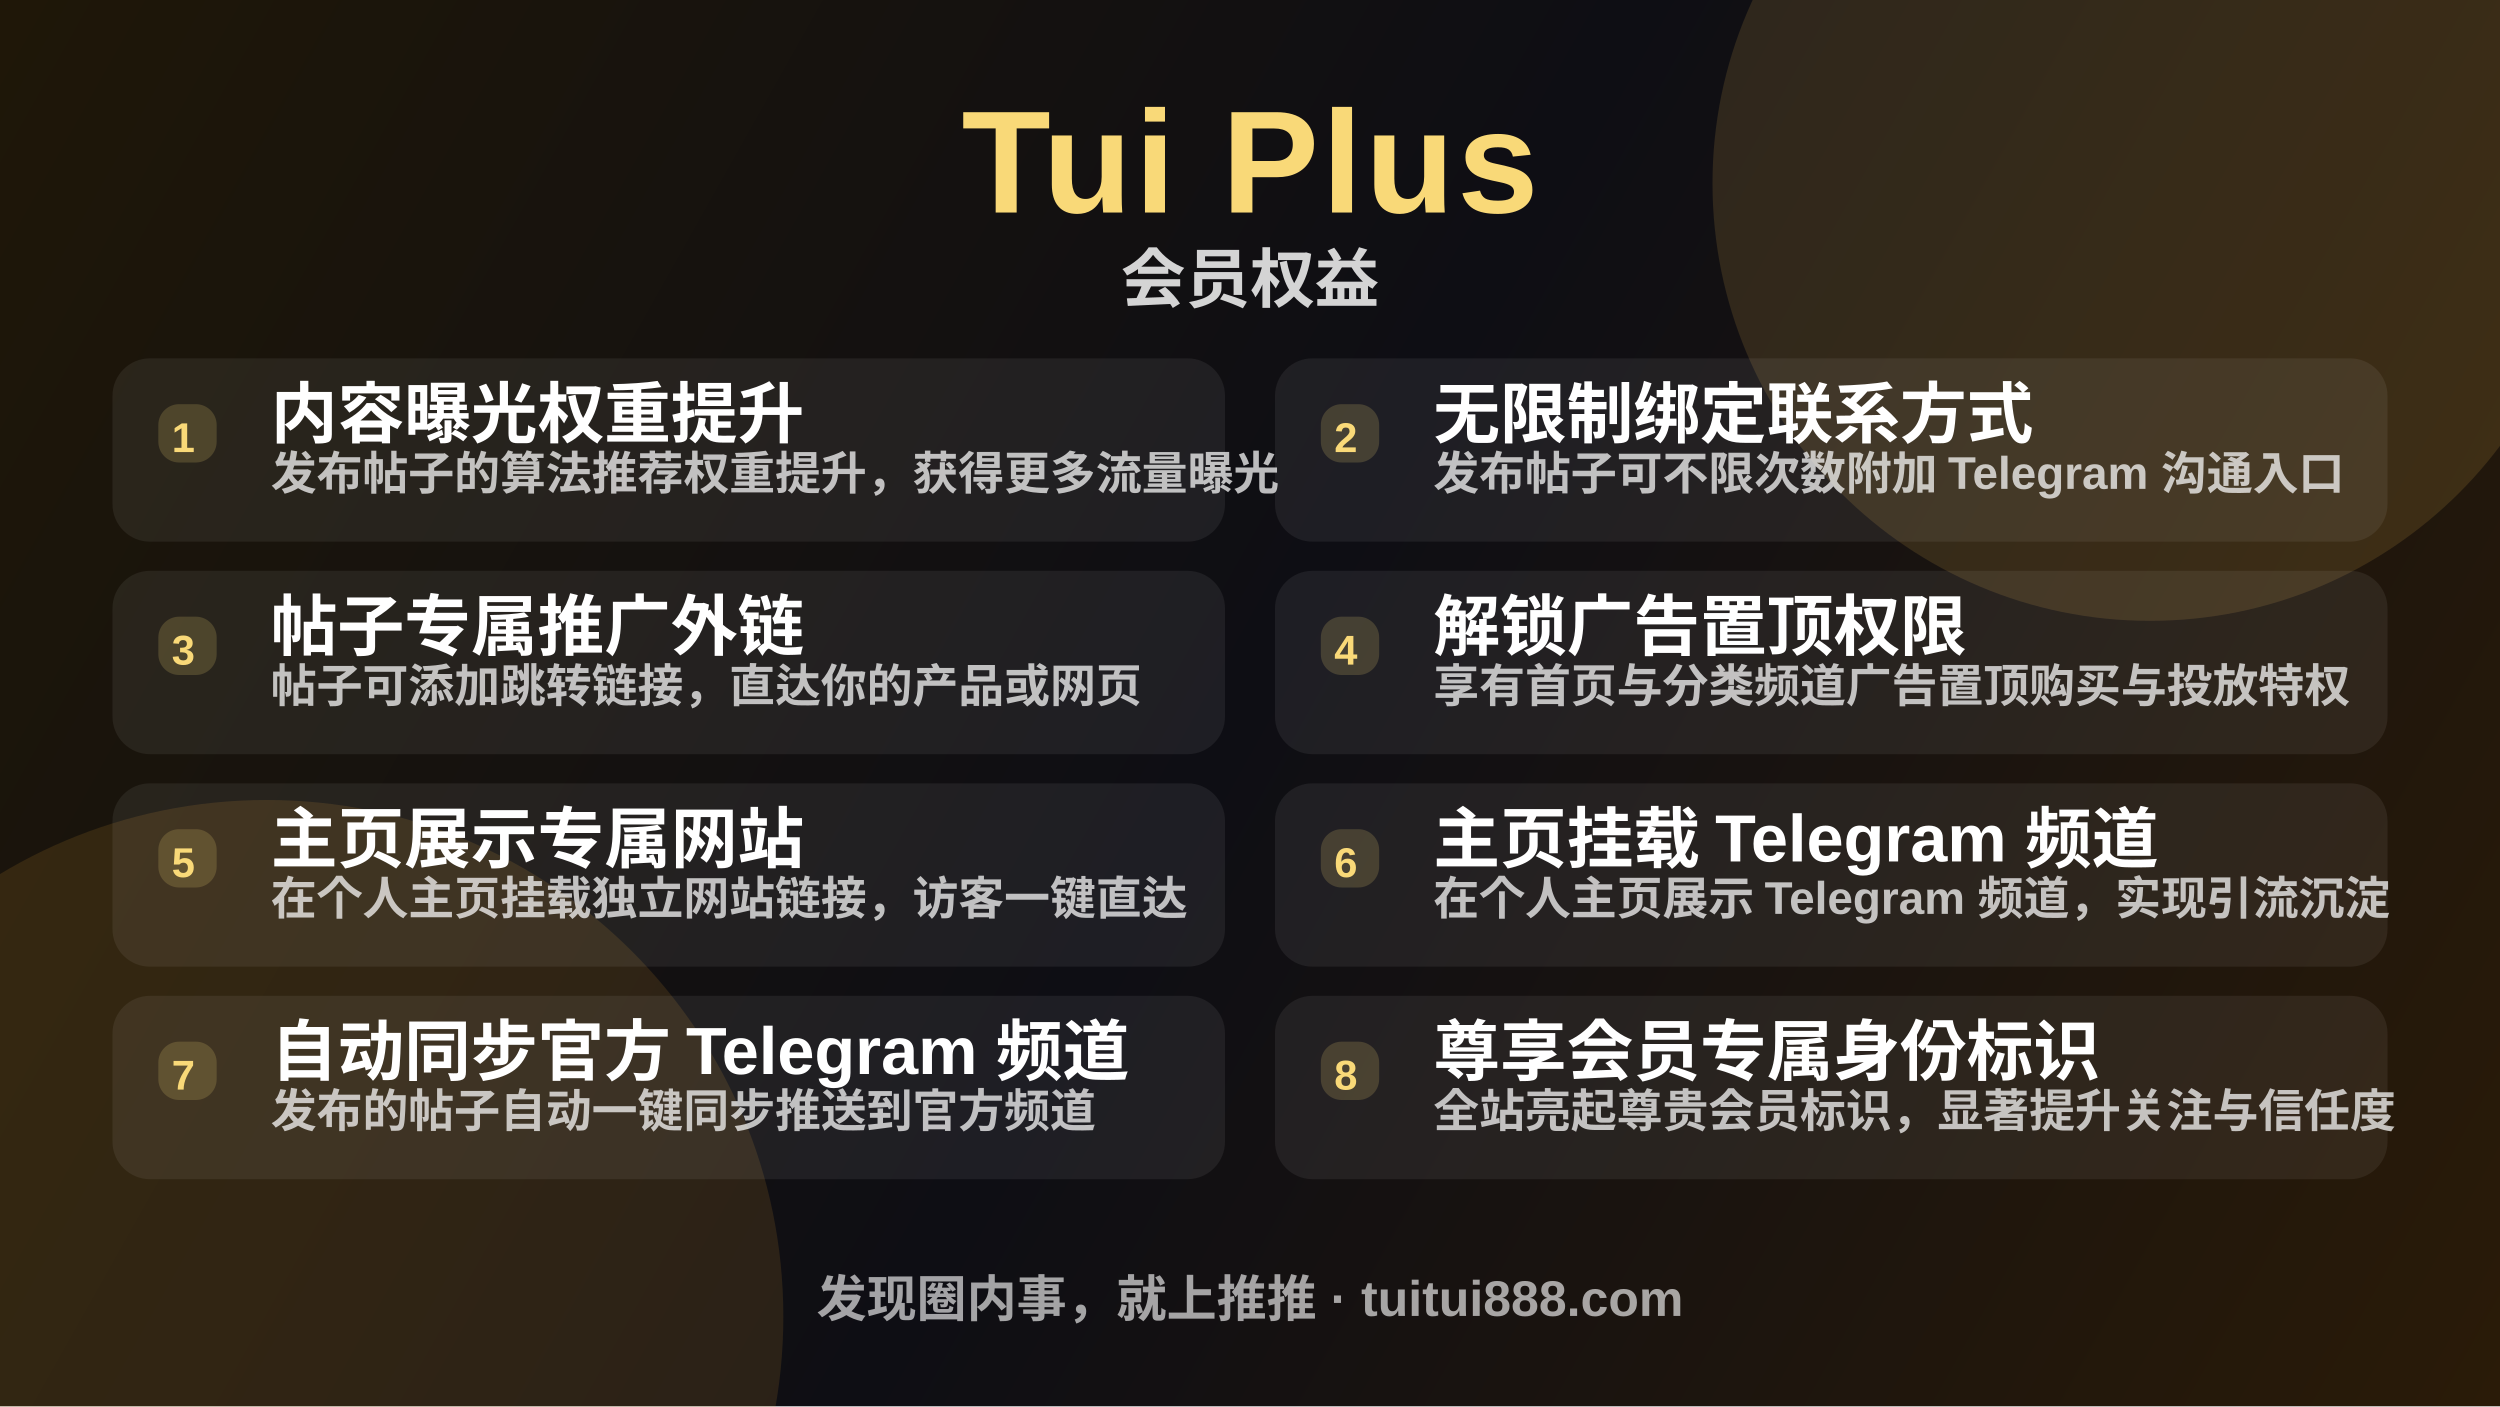
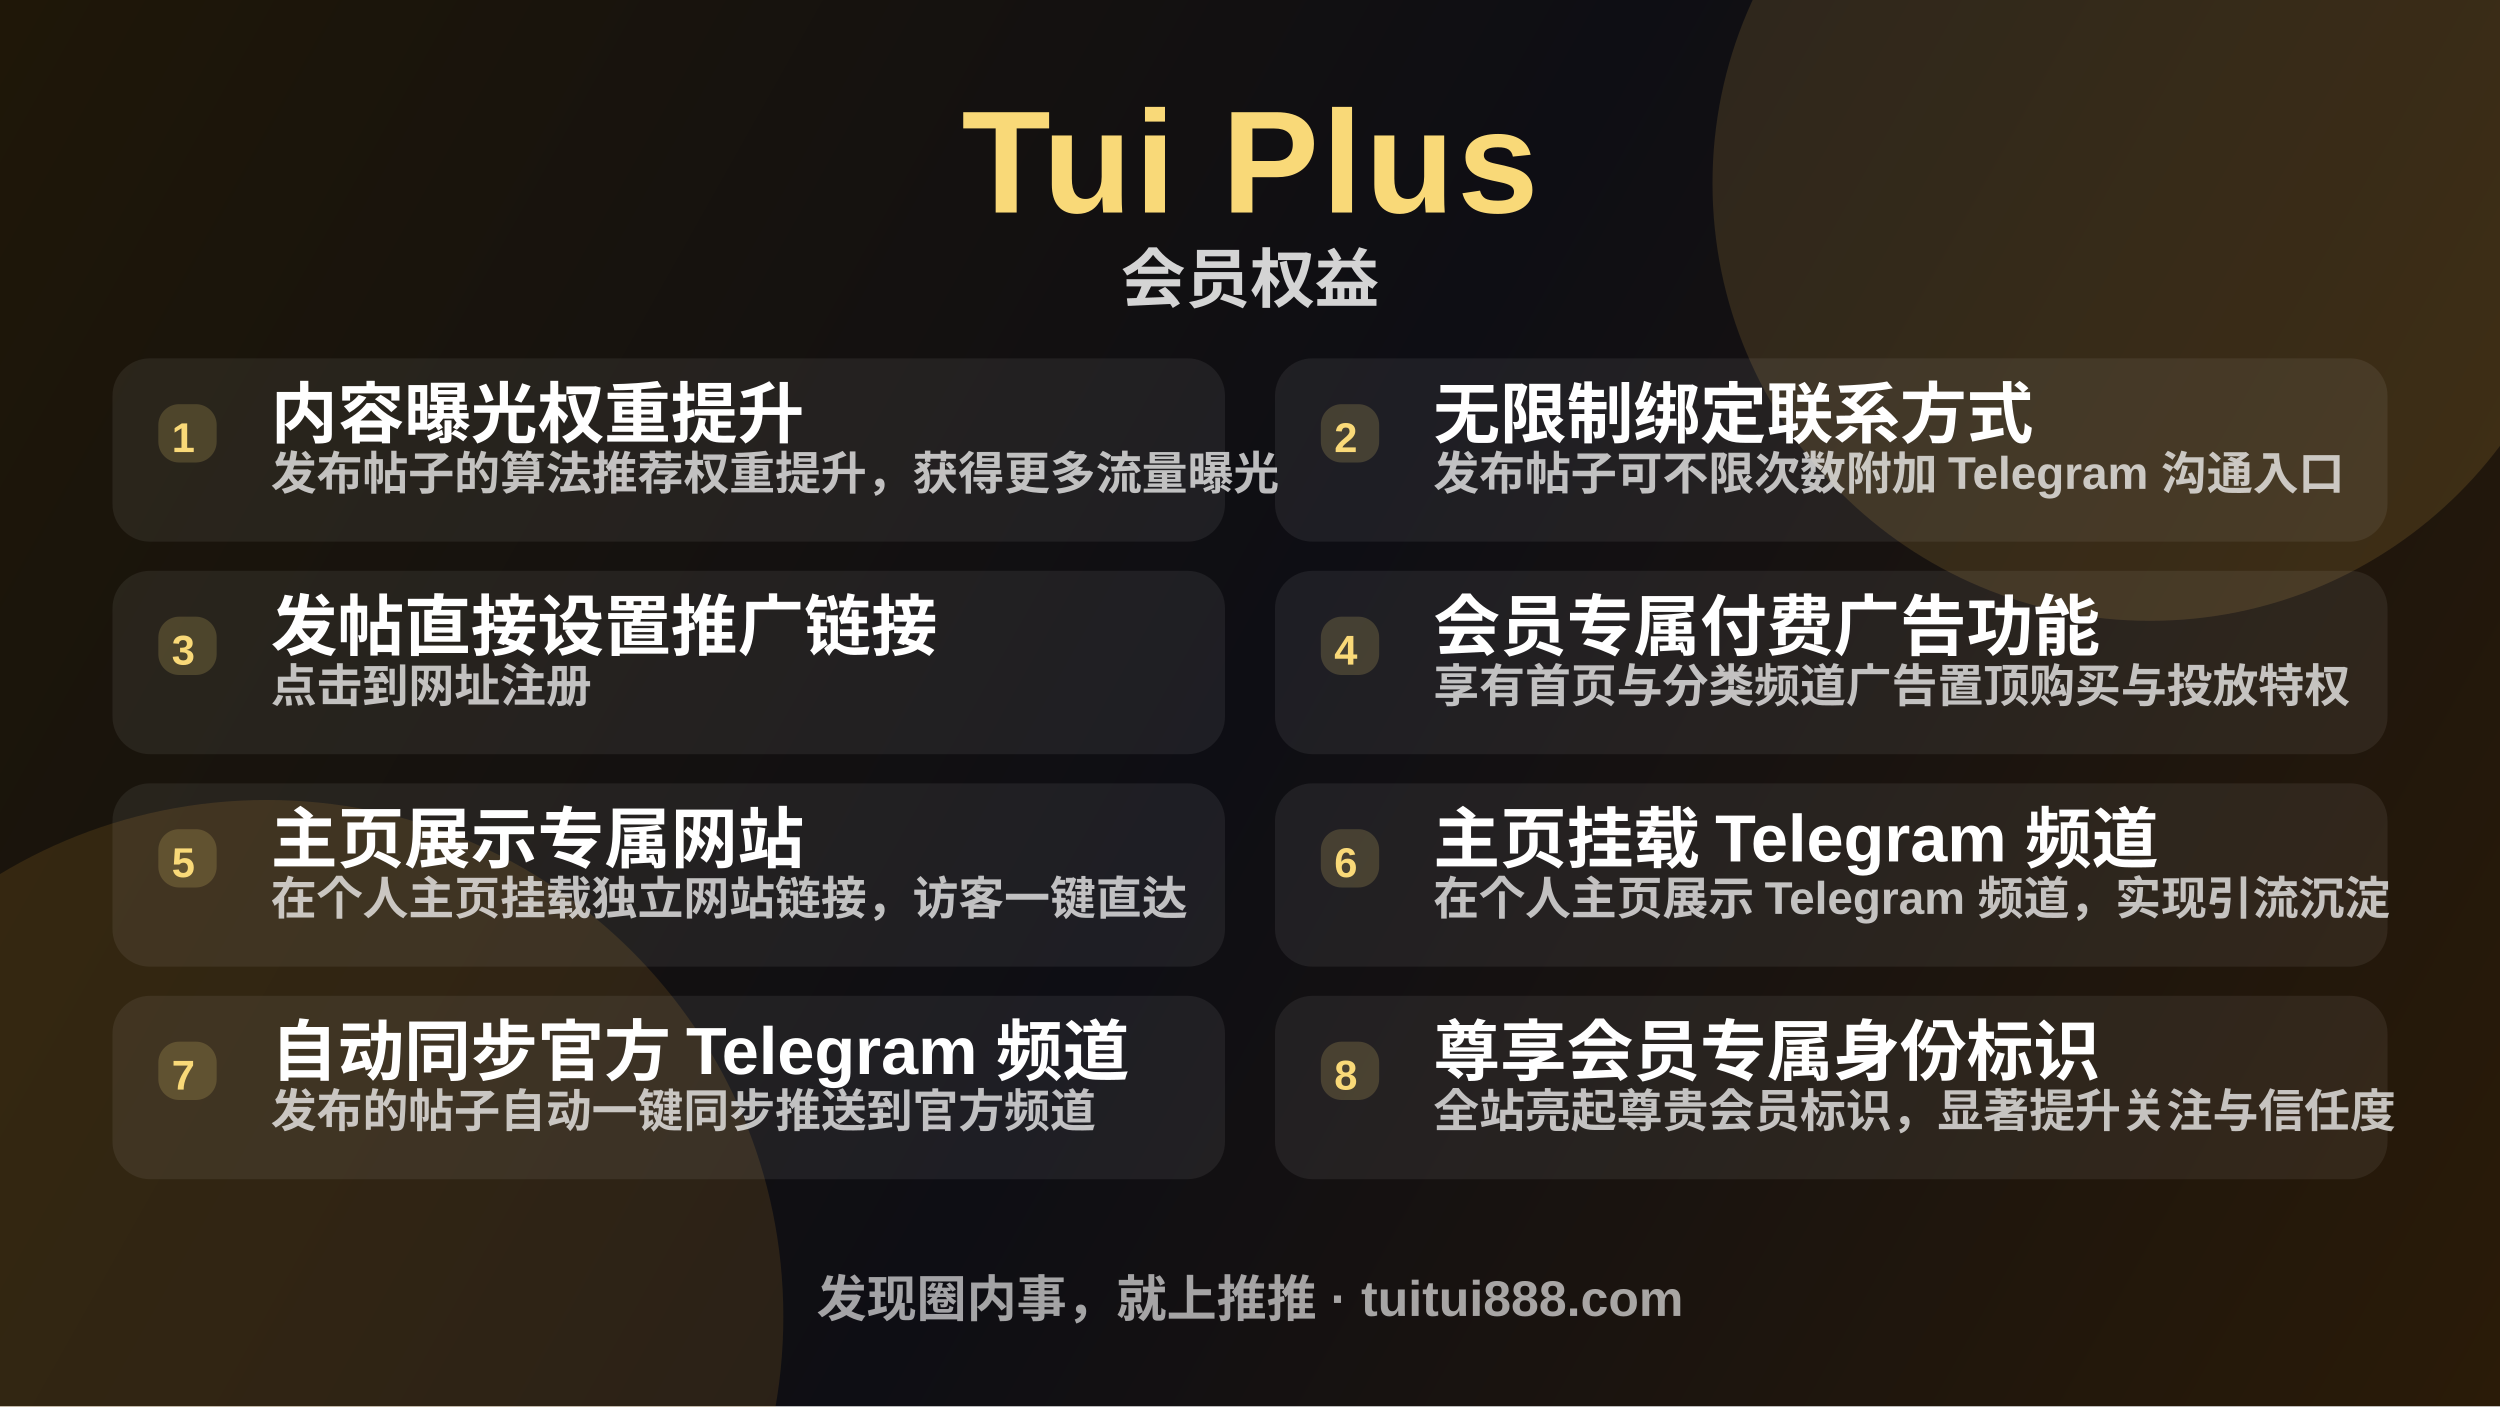
<svg xmlns="http://www.w3.org/2000/svg" width="1200" height="675" viewBox="0 0 1200 675" fill="none">
  <rect width="1200" height="675" fill="url(#paint0_linear)" />
  <circle cx="1032" cy="88" r="210" fill="rgba(255,205,89,0.13)" />
  <circle cx="128" cy="632" r="248" fill="rgba(255,177,52,0.12)" />
  <text x="600" y="102" fill="#F9D978" font-family="Arial, 'PingFang SC', 'Microsoft YaHei', sans-serif" font-size="70" font-weight="950" text-anchor="middle" letter-spacing="1.4">Tui Plus</text>
  <text x="600" y="145" fill="rgba(255,255,255,0.82)" font-family="Arial, 'PingFang SC', 'Microsoft YaHei', sans-serif" font-size="31" font-weight="750" text-anchor="middle">会员权益</text>
  <g transform="translate(54 172)">
    <rect width="534" height="88" rx="18" fill="rgba(255,255,255,0.070)" />
    <rect x="22" y="22" width="28" height="28" rx="10" fill="rgba(249,217,120,0.18)" />
    <text x="34" y="45" fill="#F9D978" font-family="Arial, 'PingFang SC', 'Microsoft YaHei', sans-serif" font-size="20" font-weight="900" text-anchor="middle">1</text>
    <text x="76" y="38" fill="#FFFFFF" font-family="Arial, 'PingFang SC', 'Microsoft YaHei', sans-serif" font-size="32" font-weight="900">内容曝光权重提升</text>
    <text x="76" y="63" fill="rgba(255,255,255,0.72)" font-family="Arial, 'PingFang SC', 'Microsoft YaHei', sans-serif" font-size="22" font-weight="600">发布帖子的算法推荐权重提升，获得更多流量曝光</text>
  </g>
  <g transform="translate(612 172)">
    <rect width="534" height="88" rx="18" fill="rgba(255,255,255,0.070)" />
    <rect x="22" y="22" width="28" height="28" rx="10" fill="rgba(249,217,120,0.18)" />
    <text x="34" y="45" fill="#F9D978" font-family="Arial, 'PingFang SC', 'Microsoft YaHei', sans-serif" font-size="20" font-weight="900" text-anchor="middle">2</text>
    <text x="76" y="38" fill="#FFFFFF" font-family="Arial, 'PingFang SC', 'Microsoft YaHei', sans-serif" font-size="32" font-weight="900">无限制绑定联系方式</text>
    <text x="76" y="63" fill="rgba(255,255,255,0.72)" font-family="Arial, 'PingFang SC', 'Microsoft YaHei', sans-serif" font-size="22" font-weight="600">发布帖子可不限次数附加 Telegram 沟通入口</text>
  </g>
  <g transform="translate(54 274)">
    <rect width="534" height="88" rx="18" fill="rgba(255,255,255,0.070)" />
    <rect x="22" y="22" width="28" height="28" rx="10" fill="rgba(249,217,120,0.18)" />
    <text x="34" y="45" fill="#F9D978" font-family="Arial, 'PingFang SC', 'Microsoft YaHei', sans-serif" font-size="20" font-weight="900" text-anchor="middle">3</text>
-     <text x="76" y="38" fill="#FFFFFF" font-family="Arial, 'PingFang SC', 'Microsoft YaHei', sans-serif" font-size="32" font-weight="900">帖子专属推广外链</text>
-     <text x="76" y="63" fill="rgba(255,255,255,0.72)" font-family="Arial, 'PingFang SC', 'Microsoft YaHei', sans-serif" font-size="22" font-weight="600">帖子可添加跳转链接，直达你的产品或网页</text>
+     <text x="76" y="38" fill="#FFFFFF" font-family="Arial, 'PingFang SC', 'Microsoft YaHei', sans-serif" font-size="32" font-weight="900">发帖直接设置推广链接</text>
+     <text x="76" y="63" fill="rgba(255,255,255,0.72)" font-family="Arial, 'PingFang SC', 'Microsoft YaHei', sans-serif" font-size="22" font-weight="600">点击到网址注册</text>
  </g>
  <g transform="translate(612 274)">
    <rect width="534" height="88" rx="18" fill="rgba(255,255,255,0.070)" />
    <rect x="22" y="22" width="28" height="28" rx="10" fill="rgba(249,217,120,0.18)" />
    <text x="34" y="45" fill="#F9D978" font-family="Arial, 'PingFang SC', 'Microsoft YaHei', sans-serif" font-size="20" font-weight="900" text-anchor="middle">4</text>
-     <text x="76" y="38" fill="#FFFFFF" font-family="Arial, 'PingFang SC', 'Microsoft YaHei', sans-serif" font-size="32" font-weight="900">解锁广告置顶权限</text>
+     <text x="76" y="38" fill="#FFFFFF" font-family="Arial, 'PingFang SC', 'Microsoft YaHei', sans-serif" font-size="32" font-weight="900">会员专属付费广告功能</text>
    <text x="76" y="63" fill="rgba(255,255,255,0.72)" font-family="Arial, 'PingFang SC', 'Microsoft YaHei', sans-serif" font-size="22" font-weight="600">享有首页与分类频道广告置顶购买与投放特权</text>
  </g>
  <g transform="translate(54 376)">
    <rect width="534" height="88" rx="18" fill="rgba(255,255,255,0.070)" />
    <rect x="22" y="22" width="28" height="28" rx="10" fill="rgba(249,217,120,0.18)" />
    <text x="34" y="45" fill="#F9D978" font-family="Arial, 'PingFang SC', 'Microsoft YaHei', sans-serif" font-size="20" font-weight="900" text-anchor="middle">5</text>
    <text x="76" y="38" fill="#FFFFFF" font-family="Arial, 'PingFang SC', 'Microsoft YaHei', sans-serif" font-size="32" font-weight="900">主页展示专属网站</text>
    <text x="76" y="63" fill="rgba(255,255,255,0.72)" font-family="Arial, 'PingFang SC', 'Microsoft YaHei', sans-serif" font-size="22" font-weight="600">在个人主页挂载独立网站链接，访客一键直达</text>
  </g>
  <g transform="translate(612 376)">
    <rect width="534" height="88" rx="18" fill="rgba(255,255,255,0.070)" />
    <rect x="22" y="22" width="28" height="28" rx="10" fill="rgba(249,217,120,0.18)" />
    <text x="34" y="45" fill="#F9D978" font-family="Arial, 'PingFang SC', 'Microsoft YaHei', sans-serif" font-size="20" font-weight="900" text-anchor="middle">6</text>
    <text x="76" y="38" fill="#FFFFFF" font-family="Arial, 'PingFang SC', 'Microsoft YaHei', sans-serif" font-size="32" font-weight="900">主页挂载 Telegram 频道</text>
    <text x="76" y="63" fill="rgba(255,255,255,0.72)" font-family="Arial, 'PingFang SC', 'Microsoft YaHei', sans-serif" font-size="22" font-weight="600">在个人主页展示 Telegram 频道，实现引流沉淀</text>
  </g>
  <g transform="translate(54 478)">
    <rect width="534" height="88" rx="18" fill="rgba(255,255,255,0.070)" />
    <rect x="22" y="22" width="28" height="28" rx="10" fill="rgba(249,217,120,0.18)" />
    <text x="34" y="45" fill="#F9D978" font-family="Arial, 'PingFang SC', 'Microsoft YaHei', sans-serif" font-size="20" font-weight="900" text-anchor="middle">7</text>
    <text x="76" y="38" fill="#FFFFFF" font-family="Arial, 'PingFang SC', 'Microsoft YaHei', sans-serif" font-size="32" font-weight="900">自动同步官方 Telegram 频道</text>
    <text x="76" y="63" fill="rgba(255,255,255,0.72)" font-family="Arial, 'PingFang SC', 'Microsoft YaHei', sans-serif" font-size="22" font-weight="600">发布的帖子自动一键同步推送到官方频道</text>
  </g>
  <g transform="translate(612 478)">
    <rect width="534" height="88" rx="18" fill="rgba(255,255,255,0.070)" />
    <rect x="22" y="22" width="28" height="28" rx="10" fill="rgba(249,217,120,0.18)" />
    <text x="34" y="45" fill="#F9D978" font-family="Arial, 'PingFang SC', 'Microsoft YaHei', sans-serif" font-size="20" font-weight="900" text-anchor="middle">8</text>
    <text x="76" y="38" fill="#FFFFFF" font-family="Arial, 'PingFang SC', 'Microsoft YaHei', sans-serif" font-size="32" font-weight="900">尊享会员专属身份标识</text>
    <text x="76" y="63" fill="rgba(255,255,255,0.72)" font-family="Arial, 'PingFang SC', 'Microsoft YaHei', sans-serif" font-size="22" font-weight="600">全站亮起尊贵会员标识，显著提升关注与信任度</text>
  </g>
  <text x="600" y="632" fill="rgba(255,255,255,0.62)" font-family="Arial, 'PingFang SC', 'Microsoft YaHei', sans-serif" font-size="24" font-weight="600" text-anchor="middle">发现圈内事，就上推推 · tuitui888.com</text>
  <defs>
    <linearGradient id="paint0_linear" x1="0" y1="0" x2="1200" y2="675" gradientUnits="userSpaceOnUse">
      <stop stop-color="#1F1708" />
      <stop offset="0.50" stop-color="#0E0E14" />
      <stop offset="1" stop-color="#2A1B08" />
    </linearGradient>
  </defs>
</svg>
